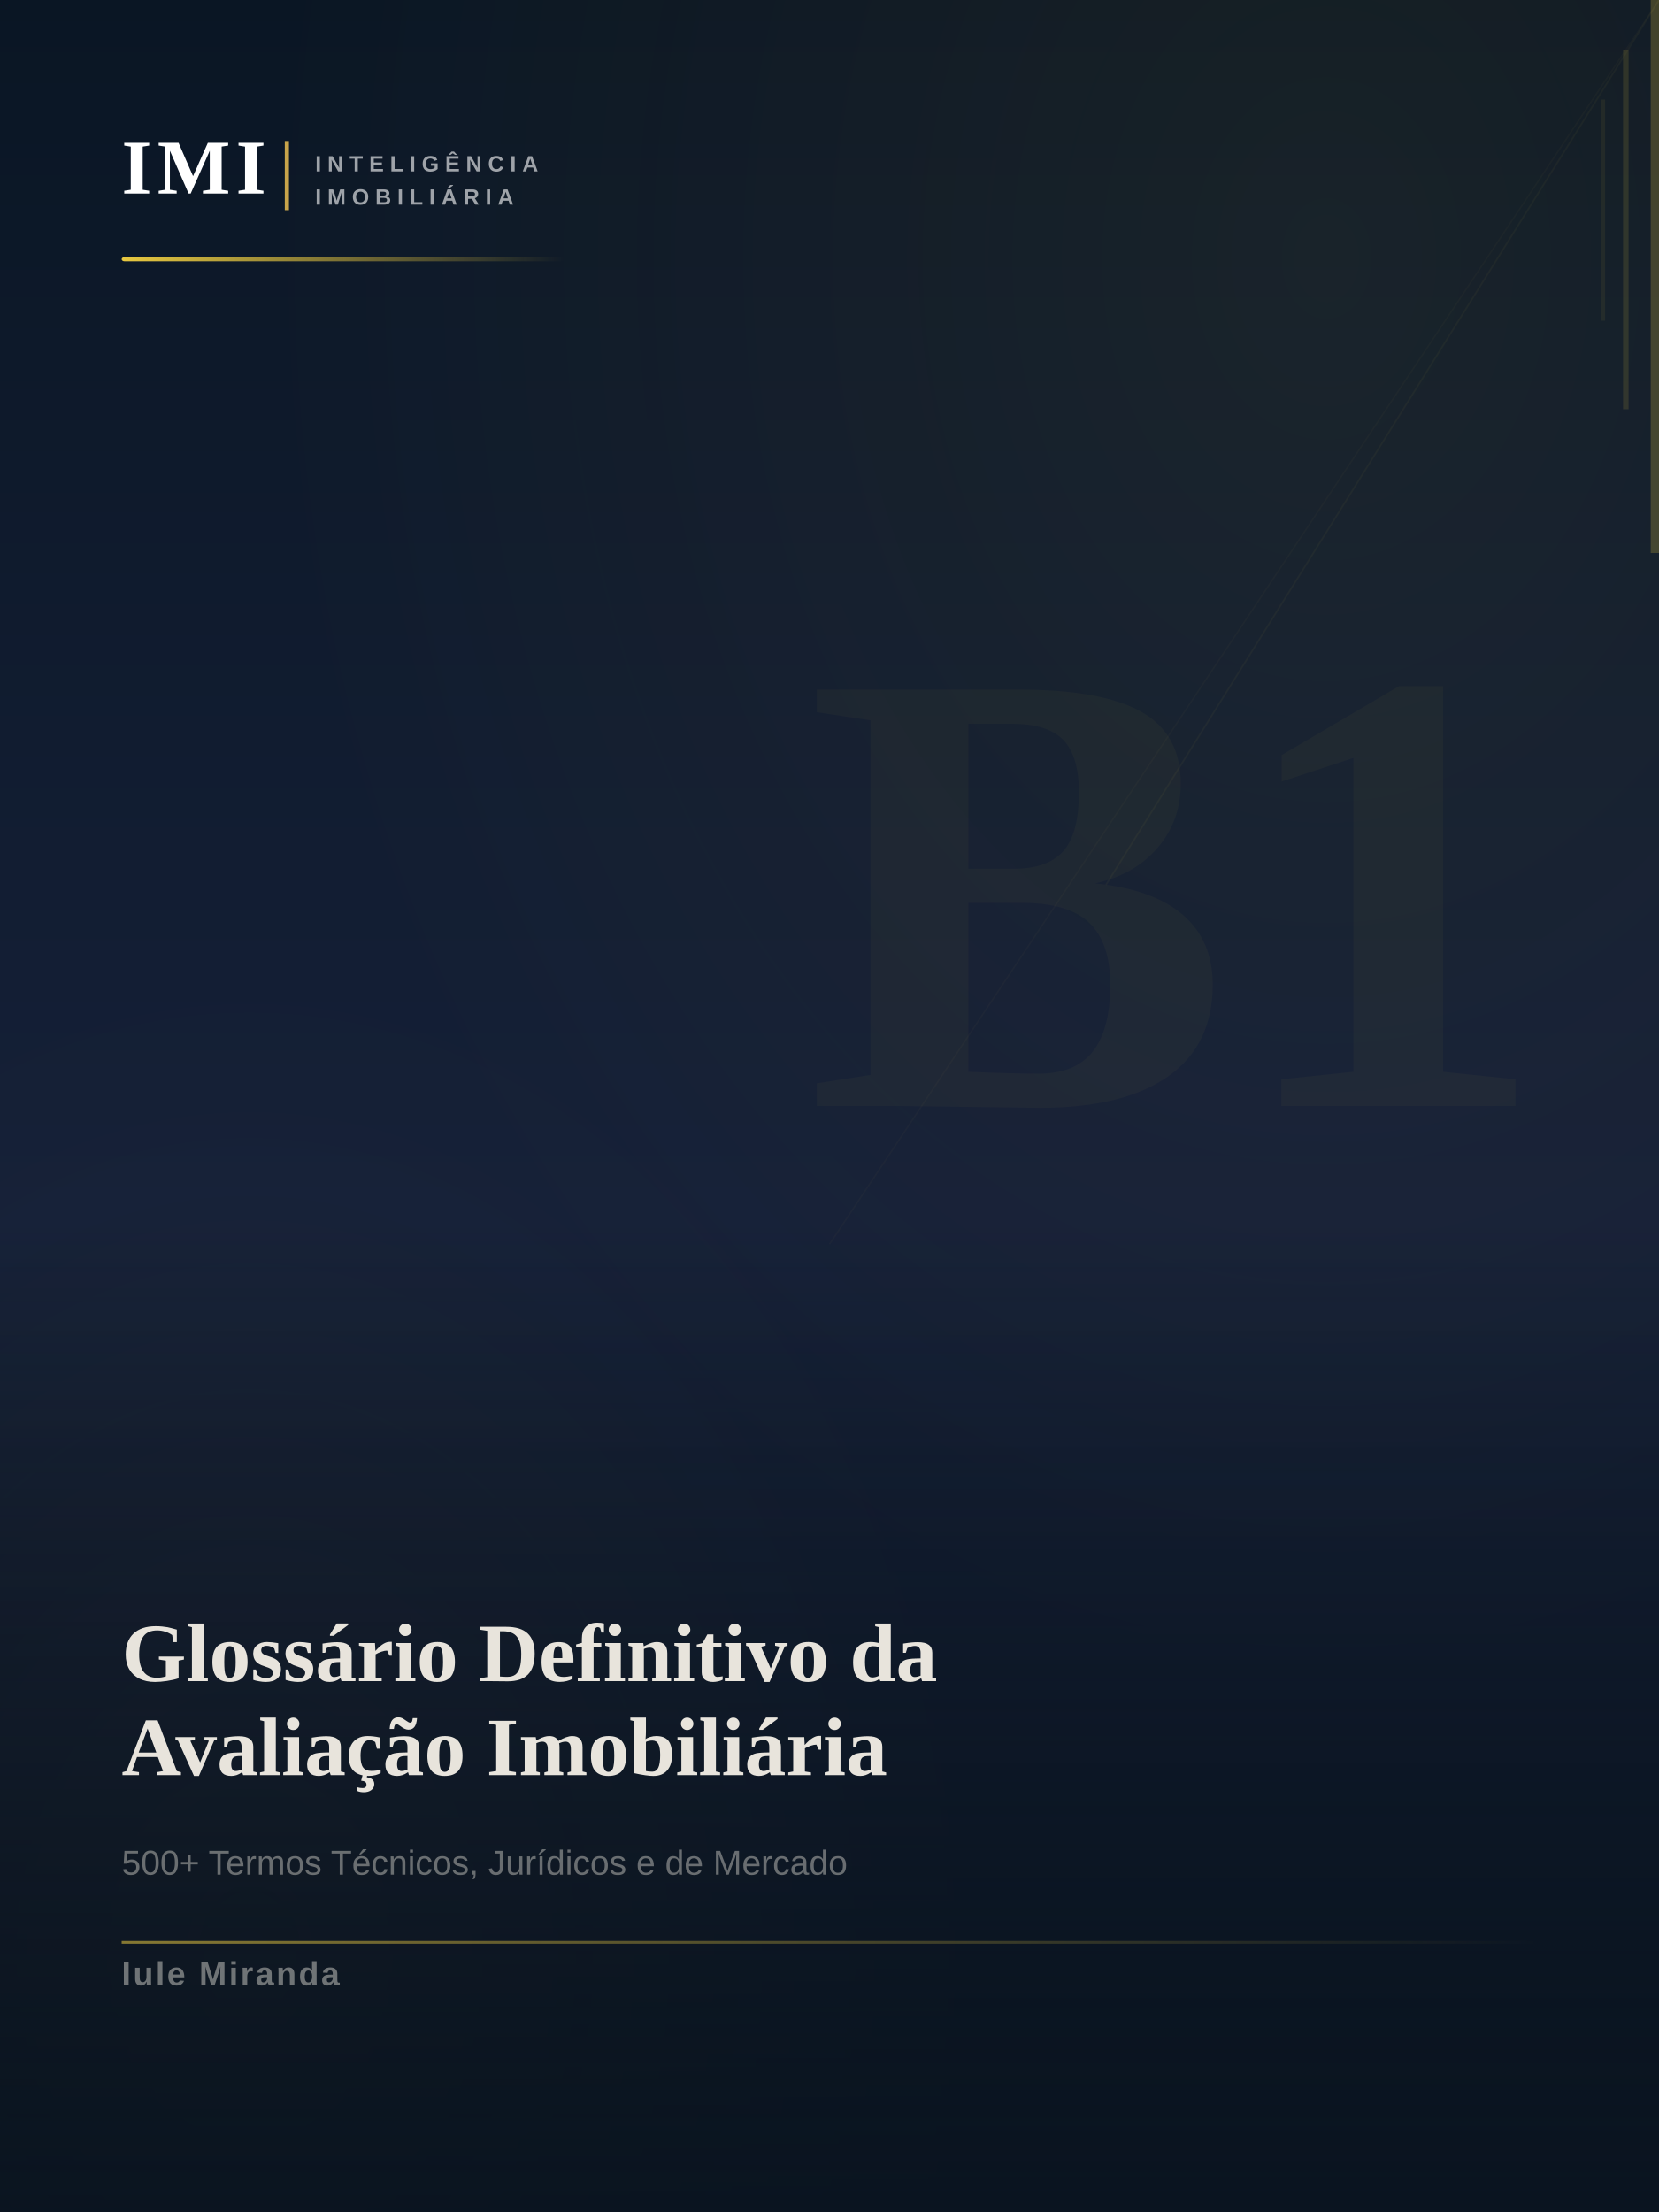
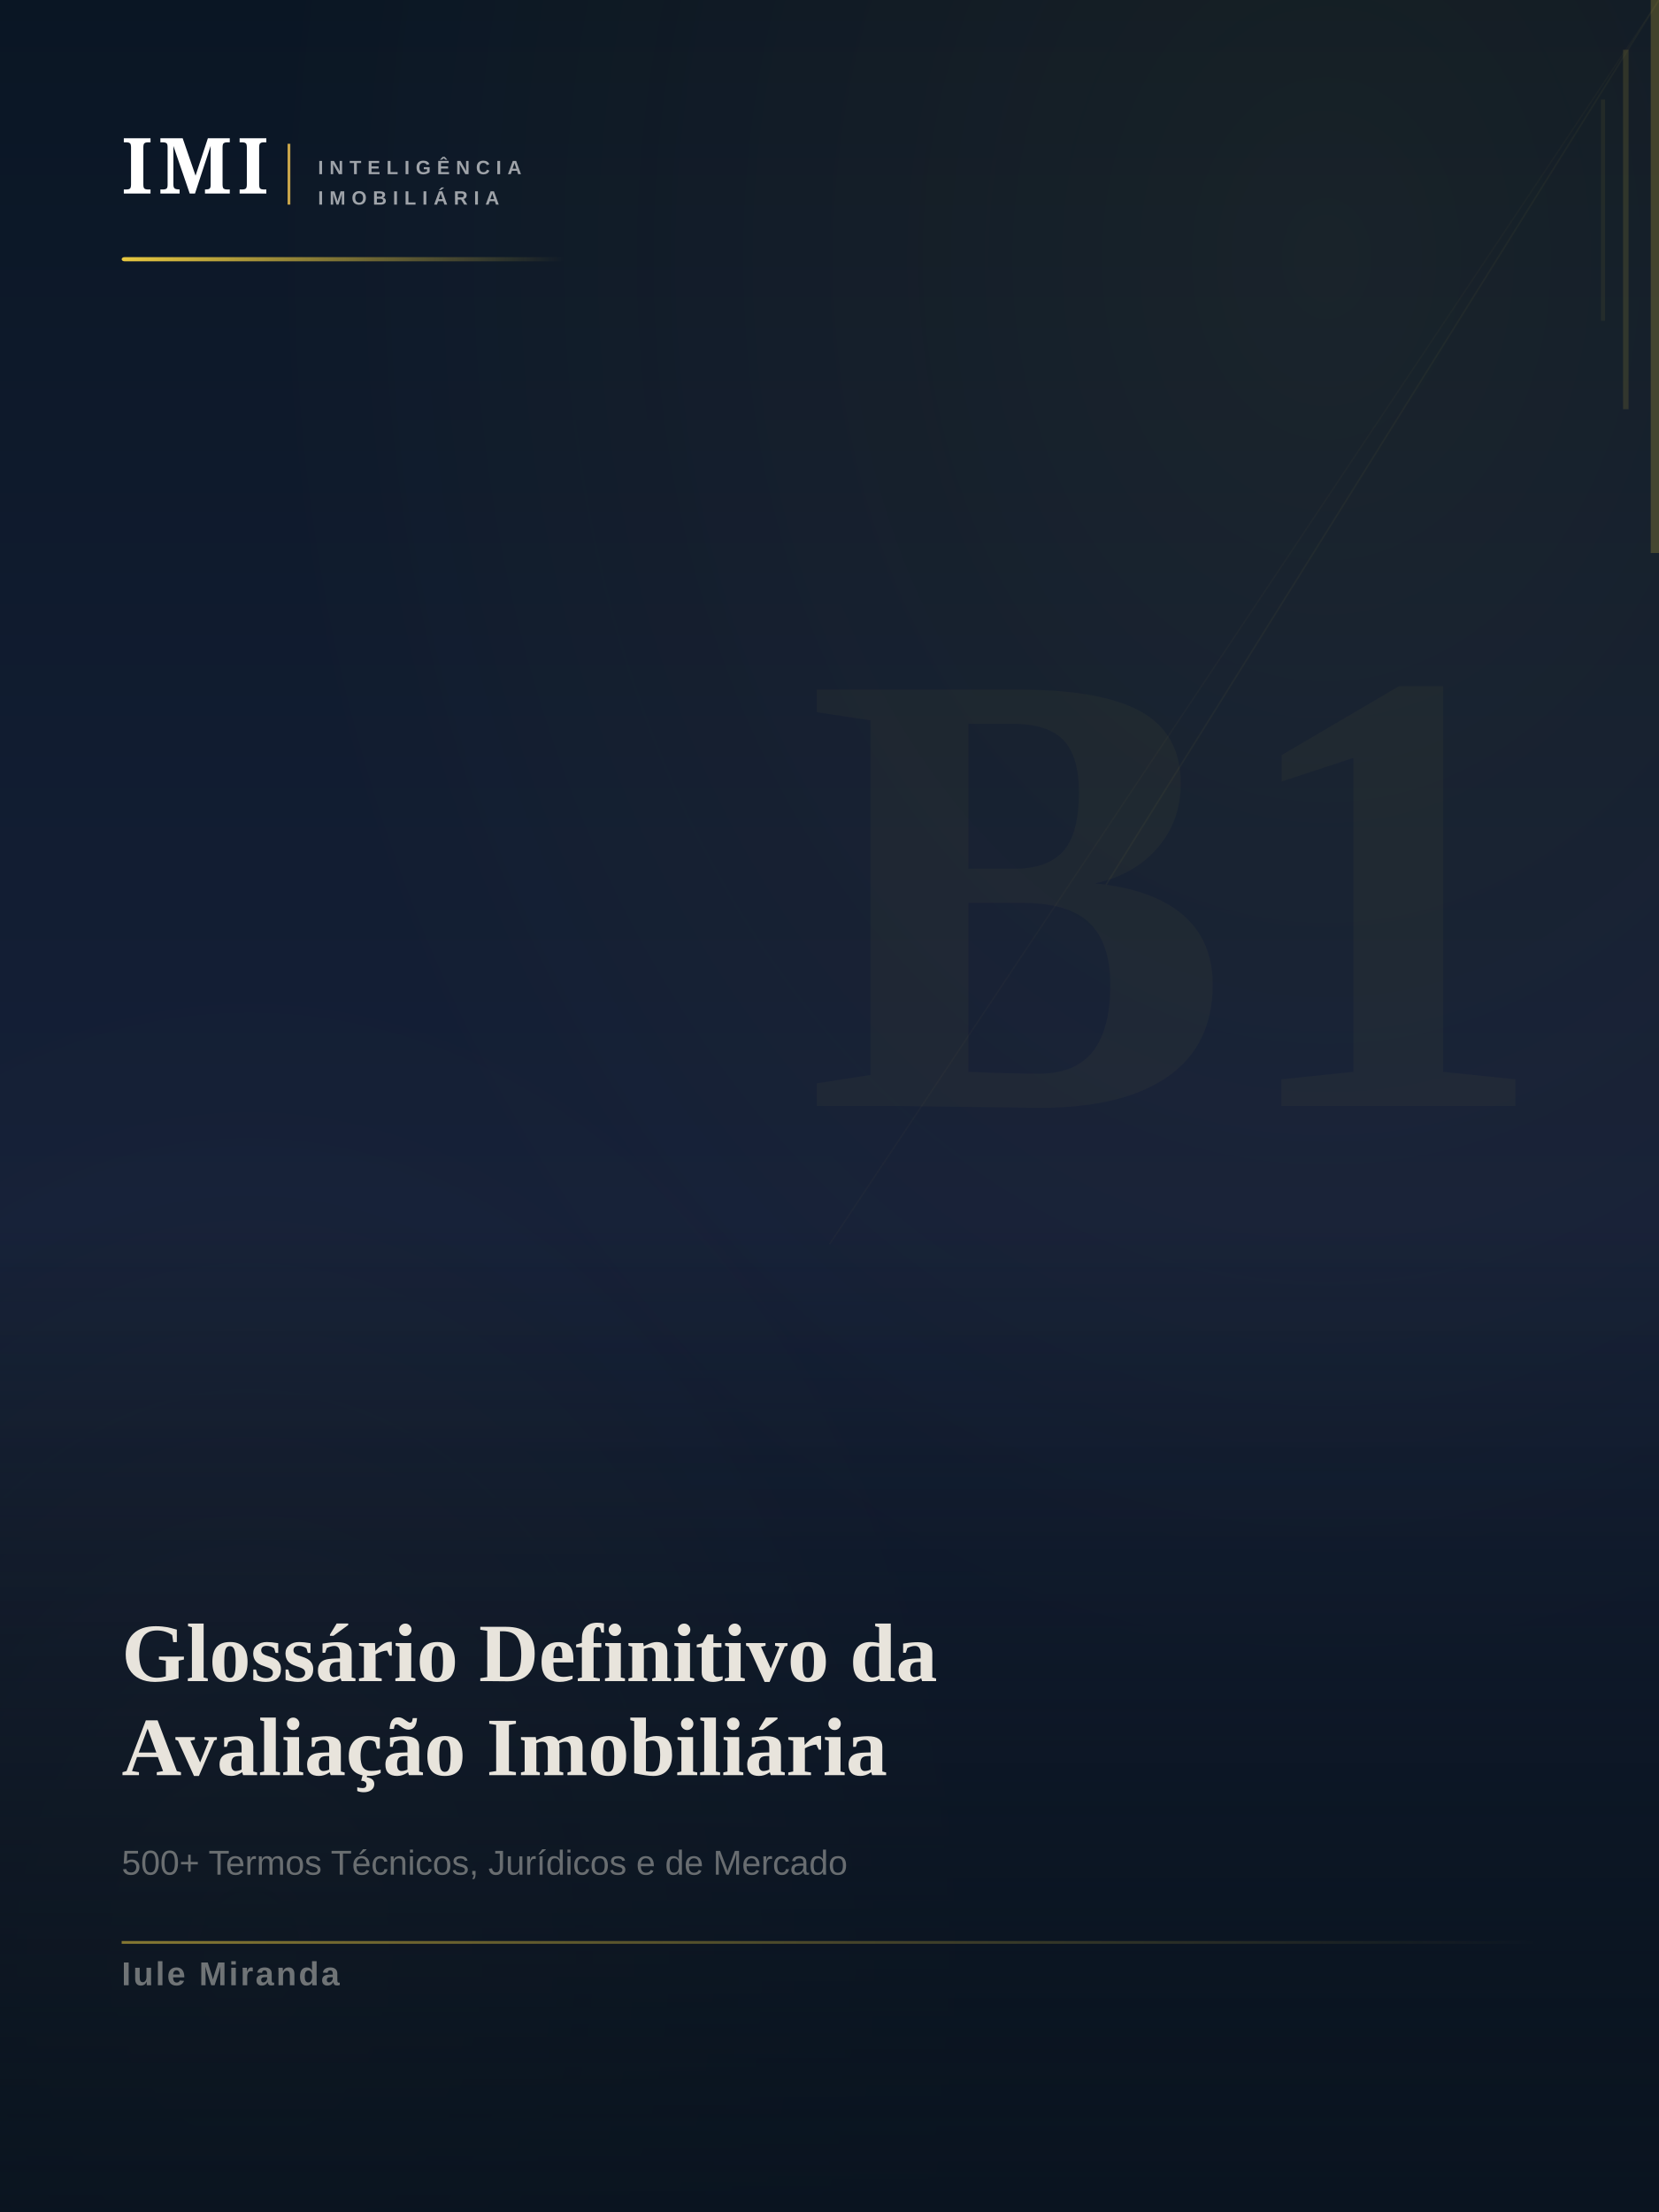
<svg xmlns="http://www.w3.org/2000/svg" width="600" height="800" viewBox="0 0 600 800">
  <defs>
    <linearGradient id="bg_bonus_01_glossario_definitivo_avaliacao_imobiliaria" x1="0" y1="0" x2="0" y2="1">
      <stop offset="0%" stop-color="#0A1624" />
      <stop offset="55%" stop-color="#152038" />
      <stop offset="100%" stop-color="#0A1420" />
    </linearGradient>
    <linearGradient id="acc_bonus_01_glossario_definitivo_avaliacao_imobiliaria" x1="0" y1="0" x2="1" y2="0">
      <stop offset="0%" stop-color="#E8C840" />
      <stop offset="100%" stop-color="#E8C840" stop-opacity="0" />
    </linearGradient>
    <linearGradient id="fade_bonus_01_glossario_definitivo_avaliacao_imobiliaria" x1="0" y1="0.55" x2="0" y2="1">
      <stop offset="0%" stop-color="#0A1420" stop-opacity="0" />
      <stop offset="100%" stop-color="#0A1420" stop-opacity="0.92" />
    </linearGradient>
    <radialGradient id="glow_bonus_01_glossario_definitivo_avaliacao_imobiliaria" cx="80%" cy="12%" r="65%">
      <stop offset="0%" stop-color="#E8C840" stop-opacity="0.06" />
      <stop offset="100%" stop-color="#E8C840" stop-opacity="0" />
    </radialGradient>
    <radialGradient id="glow2_bonus_01_glossario_definitivo_avaliacao_imobiliaria" cx="15%" cy="88%" r="45%">
      <stop offset="0%" stop-color="#E8C840" stop-opacity="0.04" />
      <stop offset="100%" stop-color="#E8C840" stop-opacity="0" />
    </radialGradient>
  </defs>
  <rect width="600" height="800" fill="url(#bg_bonus_01_glossario_definitivo_avaliacao_imobiliaria)" />
  <rect width="600" height="800" fill="url(#glow_bonus_01_glossario_definitivo_avaliacao_imobiliaria)" />
  <rect width="600" height="800" fill="url(#glow2_bonus_01_glossario_definitivo_avaliacao_imobiliaria)" />
  <rect x="597" y="0" width="3" height="200" fill="#E8C840" opacity="0.22" />
  <rect x="587" y="18" width="2" height="130" fill="#E8C840" opacity="0.13" />
  <rect x="579" y="36" width="1.5" height="80" fill="#E8C840" opacity="0.07" />
  <line x1="600" y1="0" x2="400" y2="320" stroke="#E8C840" stroke-width="0.6" opacity="0.04" />
  <line x1="600" y1="0" x2="300" y2="450" stroke="#E8C840" stroke-width="0.5" opacity="0.03" />
  <text x="560" y="400" font-family="Georgia, 'Times New Roman', serif" font-size="230" font-weight="700" fill="#E8C840" opacity="0.038" text-anchor="end" dominant-baseline="auto">B1</text>
-   <text x="44" y="70" font-family="Georgia, 'Times New Roman', serif" font-size="28" font-weight="700" fill="#FFFFFF" letter-spacing="2" xml:space="preserve">IMI</text>
-   <rect x="103" y="51" width="1.5" height="25" fill="#C8A44A" />
-   <text x="114" y="62" font-family="Arial, Helvetica, sans-serif" font-size="8" font-weight="600" fill="#FFFFFF" fill-opacity="0.60" letter-spacing="2.2" xml:space="preserve">INTELIGÊNCIA</text>
-   <text x="114" y="74" font-family="Arial, Helvetica, sans-serif" font-size="8" font-weight="600" fill="#FFFFFF" fill-opacity="0.60" letter-spacing="2.2" xml:space="preserve">IMOBILIÁRIA</text>
+   <text x="44" y="70" font-family="'Playfair Display', 'Cormorant Garamond', Georgia, serif" font-size="28" font-weight="700" fill="#FFFFFF" letter-spacing="2" xml:space="preserve">IMI</text>
+   <rect x="104" y="52" width="1" height="22" fill="#C8A44A" />
+   <text x="115" y="63" font-family="'Geist Sans', Arial, Helvetica, sans-serif" font-size="7" font-weight="600" fill="#FFFFFF" fill-opacity="0.60" letter-spacing="2.2" xml:space="preserve">INTELIGÊNCIA</text>
+   <text x="115" y="74" font-family="'Geist Sans', Arial, Helvetica, sans-serif" font-size="7" font-weight="600" fill="#FFFFFF" fill-opacity="0.60" letter-spacing="2.2" xml:space="preserve">IMOBILIÁRIA</text>
  <rect x="44" y="93" width="160" height="1.5" fill="url(#acc_bonus_01_glossario_definitivo_avaliacao_imobiliaria)" rx="1" />
  <rect width="600" height="800" fill="url(#fade_bonus_01_glossario_definitivo_avaliacao_imobiliaria)" />
  <text x="44" y="608" font-family="Georgia, 'Times New Roman', serif" font-size="30" font-weight="700" fill="#E8E4DC" xml:space="preserve">Glossário Definitivo da</text>
  <text x="44" y="642" font-family="Georgia, 'Times New Roman', serif" font-size="30" font-weight="700" fill="#E8E4DC" xml:space="preserve">Avaliação Imobiliária</text>
  <text x="44" y="678" font-family="Arial, Helvetica, sans-serif" font-size="12.5" fill="#E8E4DC" fill-opacity="0.42" xml:space="preserve">500+ Termos Técnicos, Jurídicos e de Mercado</text>
  <rect x="44" y="702" width="512" height="1" fill="url(#acc_bonus_01_glossario_definitivo_avaliacao_imobiliaria)" opacity="0.55" />
  <text x="44" y="718" font-family="Arial, Helvetica, sans-serif" font-size="12" font-weight="600" fill="#E8E4DC" fill-opacity="0.45" letter-spacing="0.8" xml:space="preserve">Iule Miranda</text>
</svg>
